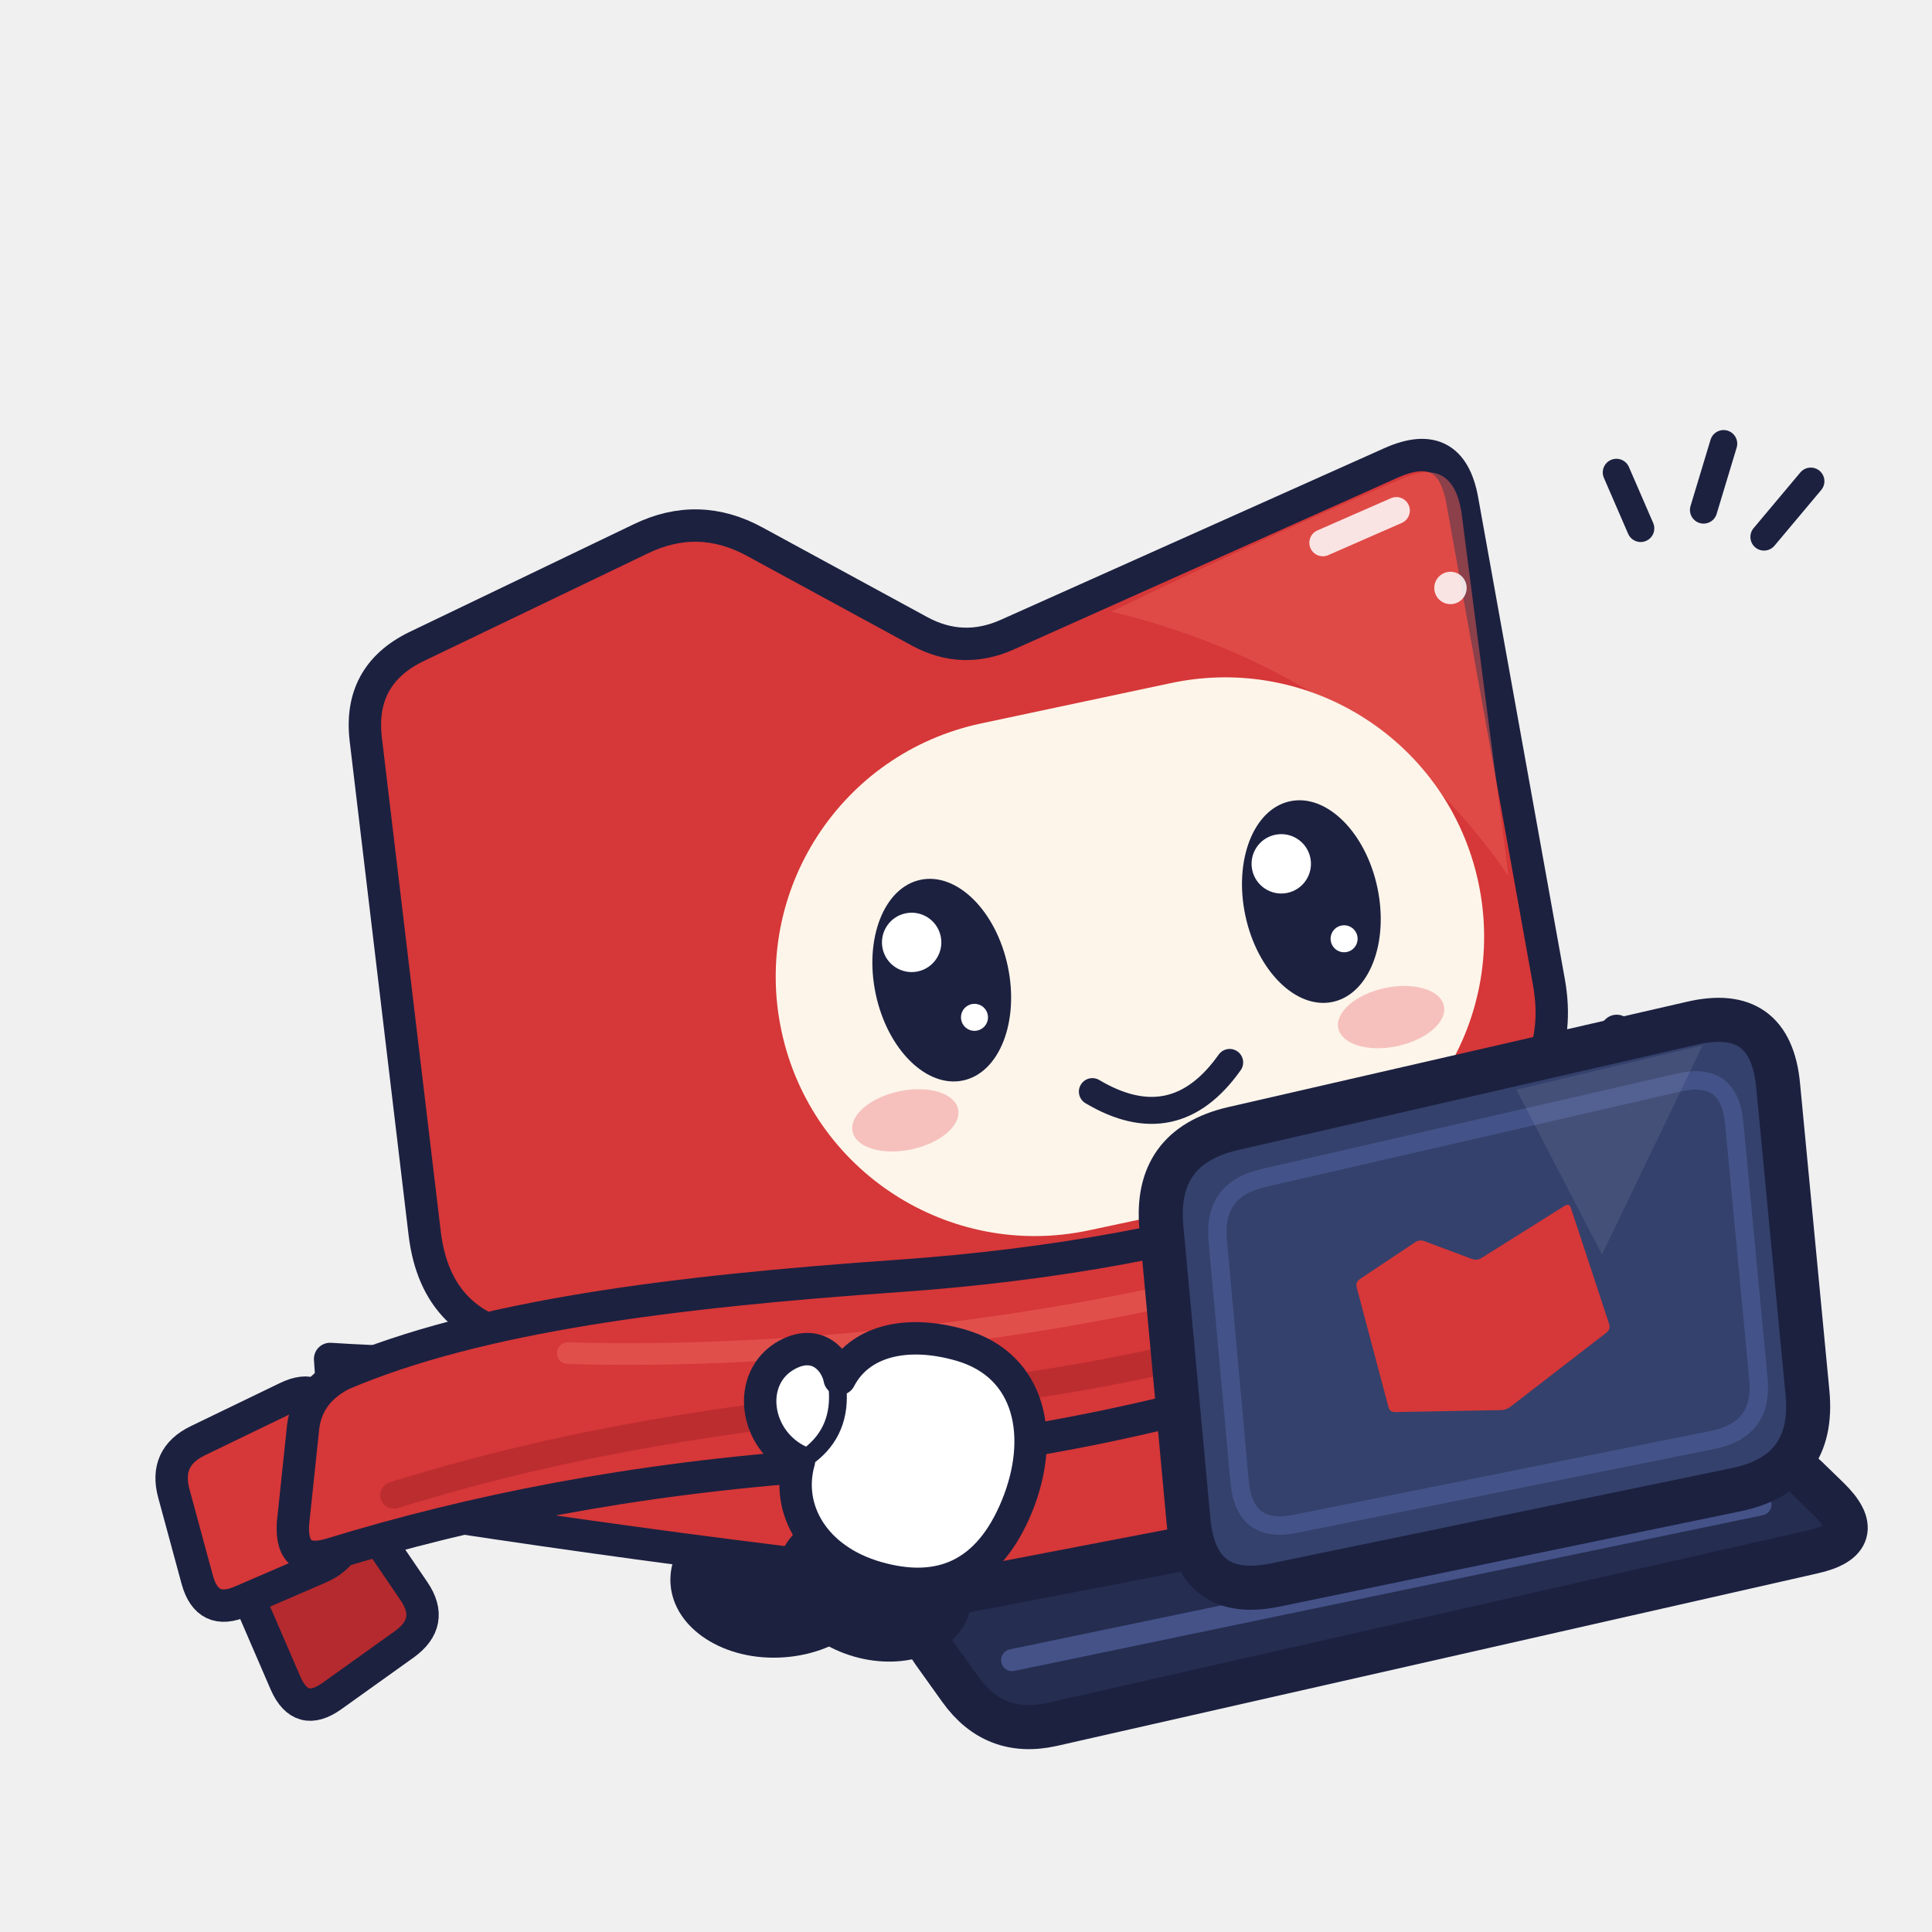
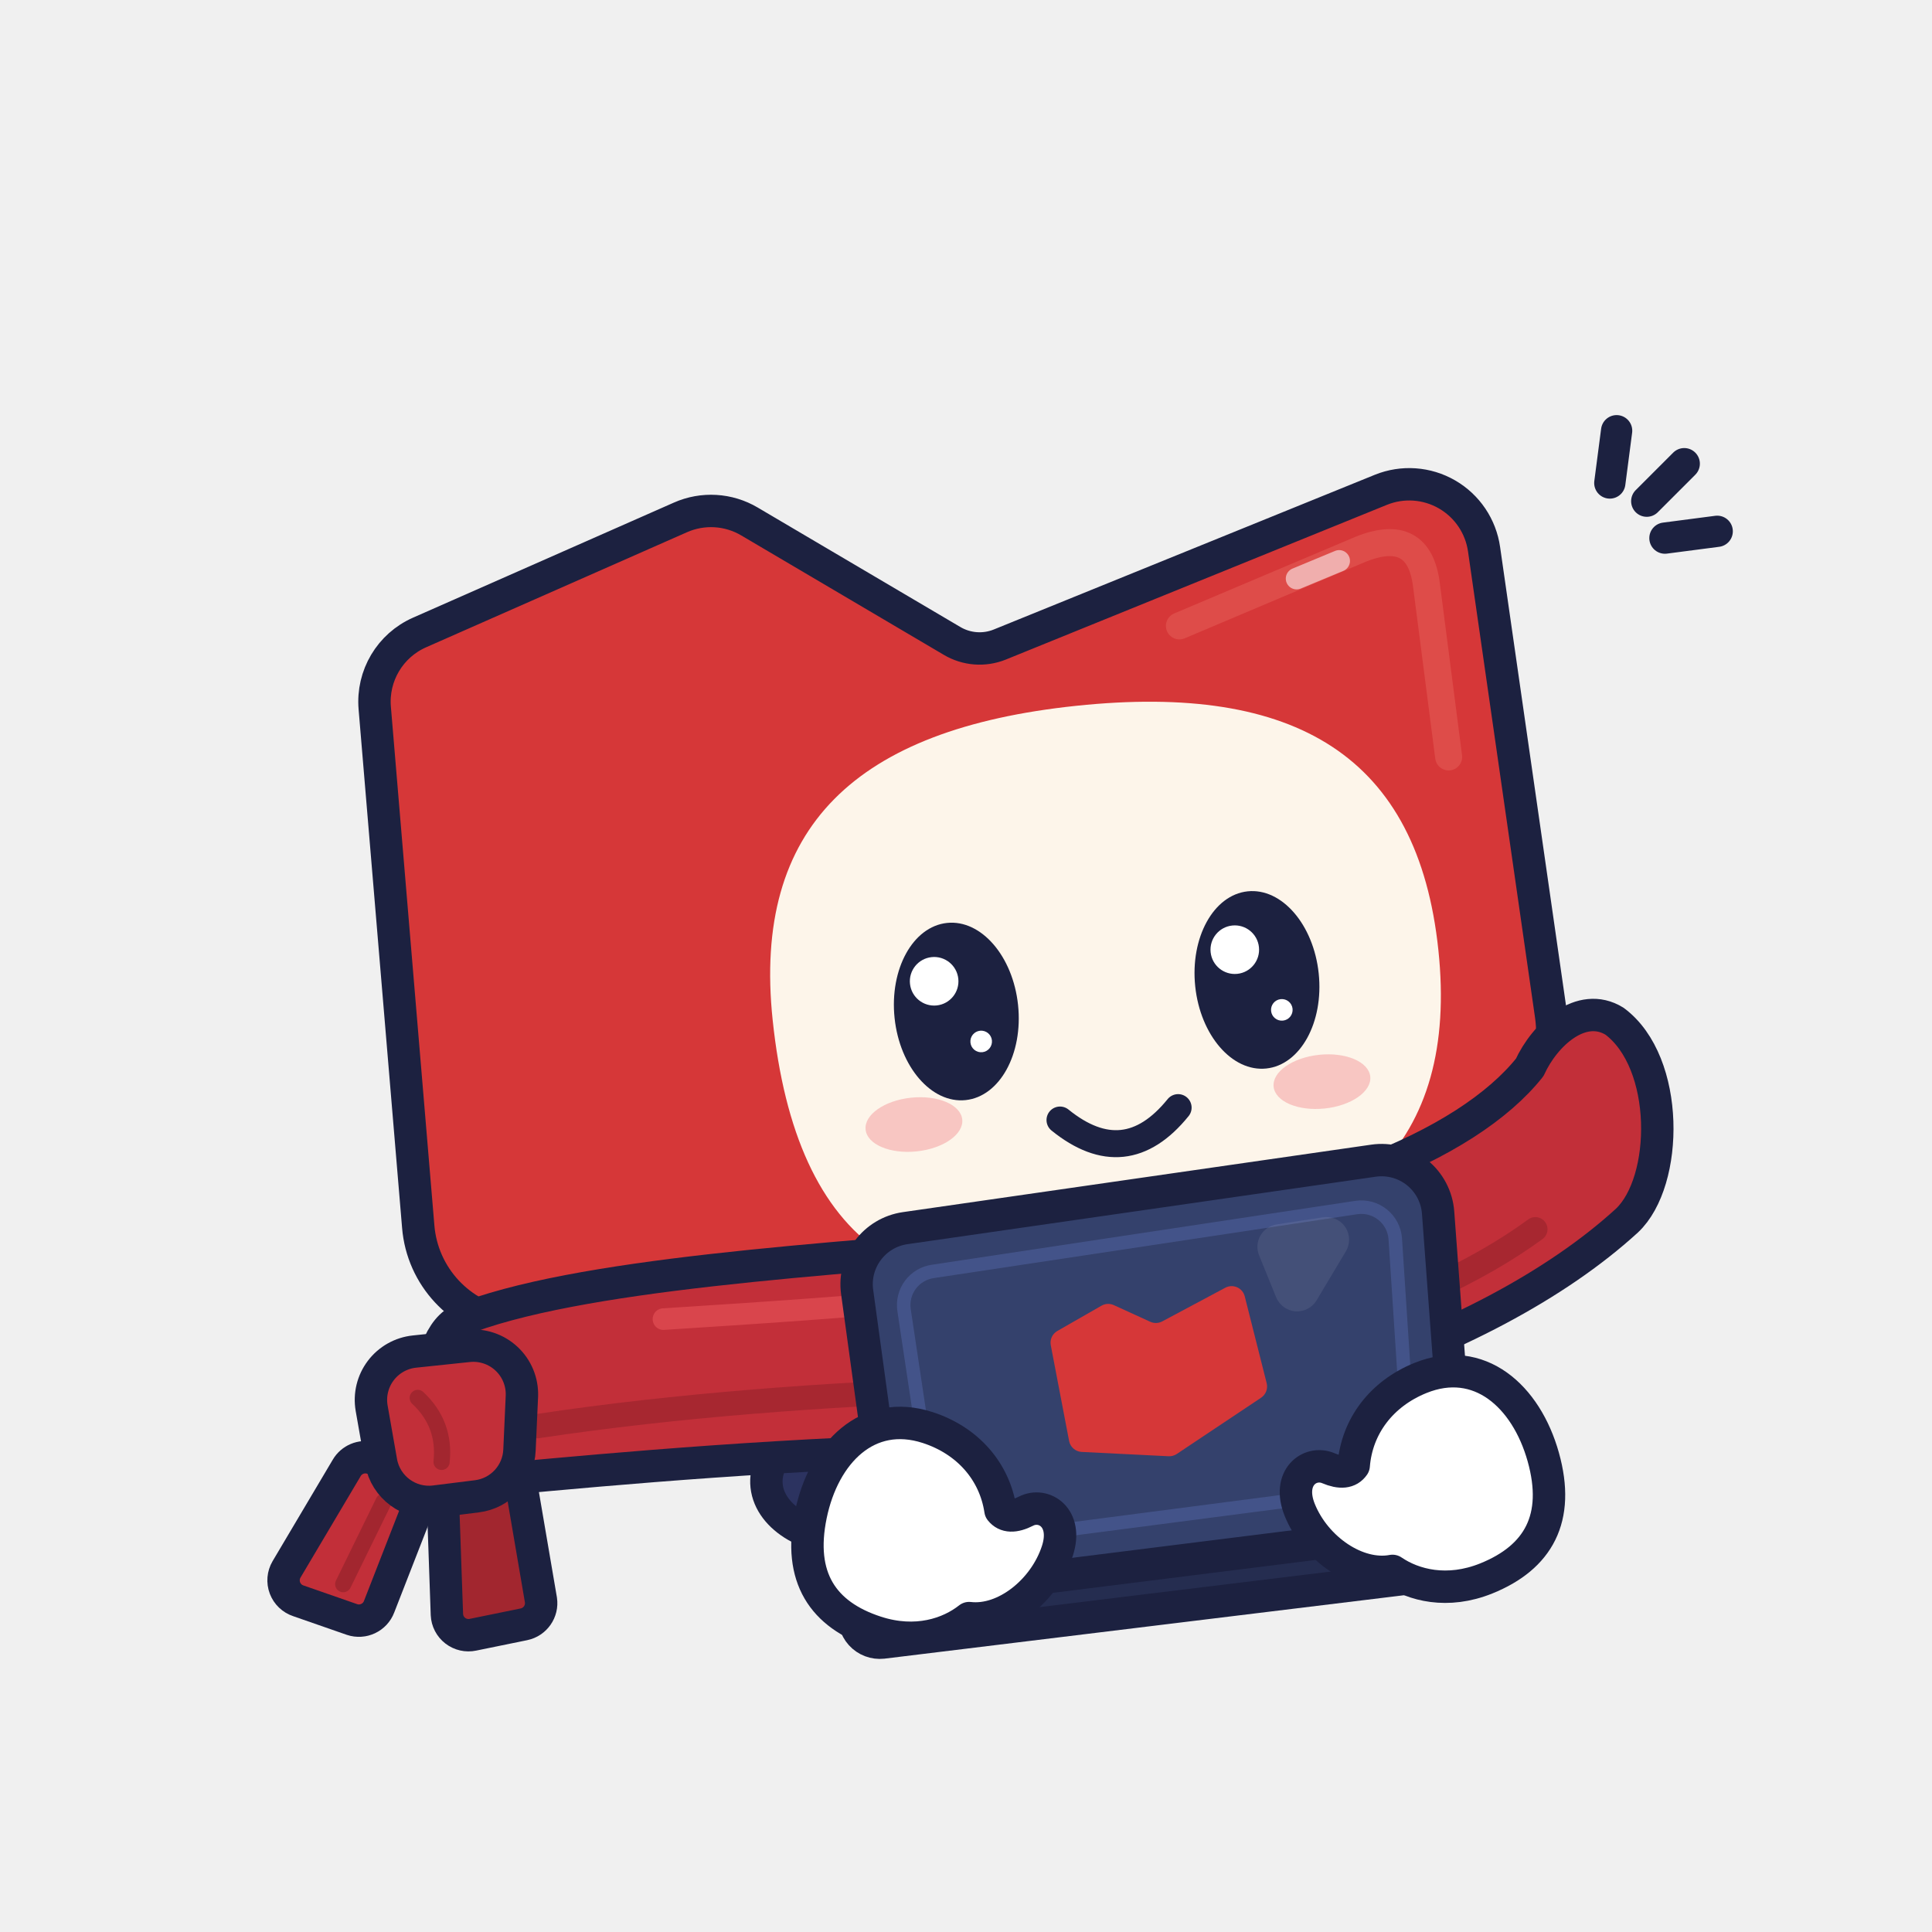
<svg xmlns="http://www.w3.org/2000/svg" viewBox="0 0 340 340" width="340" height="340">
-   <g transform="translate(170.0,178.0) rotate(-4) scale(0.95,0.95) translate(-108,-104)">
-     <ellipse cx="66" cy="206" rx="20" ry="15" fill="#1c2140" />
-     <ellipse cx="228" cy="156" rx="17" ry="17" fill="#1c2140" />
-     <path d="M-14,160 C60,170 150,158 228,132 Q234,140 232,150 C206,178 168,204 132,212 Q124,214 116,212 C76,206 20,194 -14,186 Z" fill="#d63738" stroke="#1c2140" stroke-width="6" stroke-linejoin="round" stroke-linecap="round" />
-     <path d="M-18.1,189.4 L-27.9,194.6 Q-34,198 -31.6,204.6 L-26.4,219.4 Q-24,226 -18.0,222.3 L-4.0,213.7 Q2,210 -1.5,204.0 L-8.5,192.0 Q-12,186 -18.1,189.4 Z" fill="#b52a2e" stroke="#1c2140" stroke-width="6" stroke-linejoin="round" stroke-linecap="round" />
-     <path d="M-22.5,166.6 L-39.5,173.4 Q-46,176 -44.6,182.9 L-41.4,199.1 Q-40,206 -33.4,203.6 L-18.6,198.4 Q-12,196 -12.9,189.1 L-15.1,170.9 Q-16,164 -22.5,166.6 Z" fill="#d63738" stroke="#1c2140" stroke-width="6" stroke-linejoin="round" stroke-linecap="round" />
-     <path d="M11.1,29.5 L53.9,12.5 Q65,8 75.1,14.5 L104.4,33.2 Q112,38 120.5,34.9 L193.7,8.1 Q205,4 206.3,15.9 L216.1,106.1 Q218,124 201.8,131.8 L131.6,165.6 Q110,176 86.4,171.5 L23.7,159.4 Q6,156 5.1,138.0 L0.6,46.0 Q0,34 11.1,29.5 Z" fill="#d63738" stroke="#1c2140" stroke-width="6" stroke-linejoin="round" stroke-linecap="round" />
-     <path d="M140,32 Q170,20 196,11 Q205,8 206,18 L210,86 C196,62 172,42 140,32 Z" fill="#e65a52" opacity=".55" />
-     <path d="M180,22 L194,17" stroke="#ffffff" stroke-width="5" stroke-linecap="round" opacity=".85" />
-     <circle cx="203" cy="32" r="3" fill="#ffffff" opacity=".85" />
-     <g transform="rotate(-8,139,96)">
-       <rect x="73" y="48" width="132" height="96" rx="48" fill="#fdf5ea" />
-       <ellipse cx="92" cy="117" rx="10" ry="5.5" fill="#e8606a" opacity=".35" />
-       <ellipse cx="184" cy="117" rx="10" ry="5.5" fill="#e8606a" opacity=".35" />
-       <ellipse cx="104" cy="93" rx="12.5" ry="19" fill="#1c2140" />
-       <circle cx="100" cy="85" r="5.5" fill="#ffffff" />
-       <circle cx="108.5" cy="101" r="2.5" fill="#ffffff" />
-       <ellipse cx="174" cy="93" rx="12.5" ry="19" fill="#1c2140" />
-       <circle cx="170" cy="85" r="5.5" fill="#ffffff" />
-       <circle cx="178.5" cy="101" r="2.5" fill="#ffffff" />
-       <path d="M127,119 Q140,131 153,119" fill="none" stroke="#1c2140" stroke-width="5" stroke-linejoin="round" stroke-linecap="round" />
+   <g transform="translate(170.0,178.0) rotate(-2) scale(0.95) translate(-108,-104)">
+     <ellipse cx="84" cy="190" rx="16" ry="11" fill="#2c3360" stroke="#1c2140" stroke-width="6.00" stroke-linejoin="round" stroke-linecap="round" />
+     <ellipse cx="154" cy="186" rx="16" ry="11" fill="#2c3360" stroke="#1c2140" stroke-width="6.00" stroke-linejoin="round" stroke-linecap="round" />
+     <path d="M11.4,185.5 L18.0,184.6 A4.0,4.0 0 0 1 22.5,188.0 L25.5,210.2 A4.0,4.0 0 0 1 22.2,214.6 L12.7,216.2 A4.0,4.0 0 0 1 8.0,212.3 L8.0,189.5 A4.0,4.0 0 0 1 11.4,185.5 Z" fill="#a2262f" stroke="#1c2140" stroke-width="6.00" stroke-linejoin="round" stroke-linecap="round" />
+     <path d="M-5.1,182.8 L1.6,184.8 A4.0,4.0 0 0 1 4.2,190.2 L-4.5,210.4 A4.0,4.0 0 0 1 -9.6,212.6 L-19.4,208.8 A4.0,4.0 0 0 1 -21.4,202.9 L-9.6,184.5 A4.0,4.0 0 0 1 -5.1,182.8 Z" fill="#c22f39" stroke="#1c2140" stroke-width="6.00" stroke-linejoin="round" stroke-linecap="round" />
+     <path d="M-3,191 L-11,206" fill="none" stroke="#a2262f" stroke-width="3" stroke-linecap="round" />
+     <path d="M9.3,30.3 L58.3,10.7 A14.0,14.0 0 0 1 71.1,11.9 L107.8,35.3 A10.0,10.0 0 0 0 116.6,36.3 L188.2,10.1 A14.0,14.0 0 0 1 206.9,21.8 L216.3,108.6 A22.0,22.0 0 0 1 204.0,130.7 L117.7,172.3 A26.0,26.0 0 0 1 101.6,174.4 L21.4,159.0 A20.0,20.0 0 0 1 5.2,140.3 L0.5,44.0 A14.0,14.0 0 0 1 9.3,30.3 Z" fill="#d63738" />
+     <path d="M150,34 L184,21 Q195,17 196,28 L199,60" fill="none" stroke="#e8665d" stroke-width="5" stroke-linecap="round" stroke-linejoin="round" opacity=".45" />
+     <path d="M172,26 L180,23" stroke="#ffffff" stroke-width="4" stroke-linecap="round" opacity=".55" />
+     <path d="M9.3,30.3 L58.3,10.7 A14.0,14.0 0 0 1 71.1,11.9 L107.8,35.3 A10.0,10.0 0 0 0 116.6,36.3 L188.2,10.1 A14.0,14.0 0 0 1 206.9,21.8 L216.3,108.6 A22.0,22.0 0 0 1 204.0,130.7 L117.7,172.3 A26.0,26.0 0 0 1 101.6,174.4 L21.4,159.0 A20.0,20.0 0 0 1 5.2,140.3 L0.5,44.0 A14.0,14.0 0 0 1 9.3,30.3 Z" fill="none" stroke="#1c2140" stroke-width="6.00" stroke-linejoin="round" stroke-linecap="round" />
+     <g transform="rotate(-4,134,100)">
+       <path d="M134,48 C175,48 196,64 196,100 C196,136 175,152 134,152 C92,160 72,142 72,100 C72,64 93,48 134,48 Z" fill="#fdf5ea" />
+       <ellipse cx="96" cy="122" rx="9" ry="5" fill="#ef7f86" opacity=".4" />
+       <ellipse cx="172" cy="122" rx="9" ry="5" fill="#ef7f86" opacity=".4" />
+       <ellipse cx="106" cy="102" rx="11.5" ry="16.5" fill="#1c2140" />
+       <circle cx="102.5" cy="96" r="4.5" fill="#ffffff" />
+       <circle cx="110" cy="108" r="2" fill="#ffffff" />
+       <ellipse cx="162" cy="102" rx="11.5" ry="16.5" fill="#1c2140" />
+       <circle cx="158.5" cy="96" r="4.5" fill="#ffffff" />
+       <circle cx="166" cy="108" r="2" fill="#ffffff" />
+       <path d="M123,124 Q134,135 145,124" fill="none" stroke="#1c2140" stroke-width="5.00" stroke-linejoin="round" stroke-linecap="round" />
    </g>
-     <path d="M228,116 C200,140 150,152 92,152 C50,152 14,154 -12,163 Q-19,166 -20,173 L-23,190 Q-24,198 -16,196 C10,190 40,186 76,186 C140,186 200,170 236,148 Q246,130 228,116 Z" fill="#d63738" stroke="#1c2140" stroke-width="6" stroke-linejoin="round" stroke-linecap="round" />
-     <path d="M-4,186 C30,178 60,176 92,175 C150,174 200,160 228,141" fill="none" stroke="#b52a2e" stroke-width="5" stroke-linecap="round" opacity=".8" />
-     <path d="M30,162 C70,166 120,164 160,156" fill="none" stroke="#e65a52" stroke-width="4" stroke-linecap="round" opacity=".7" />
-     <g transform="translate(194,176) rotate(-5) scale(1.36)">
-       <path d="M-72.0,19.7 L32.0,16.3 Q40,16 44.8,22.4 L47.2,25.6 Q52,32 44.0,32.5 L-62.0,39.5 Q-70,40 -73.6,32.8 L-76.4,27.2 Q-80,20 -72.0,19.7 Z" fill="#252d50" stroke="#1c2140" stroke-width="6" stroke-linejoin="round" stroke-linecap="round" />
-       <path d="M-66,30 L38,25" stroke="#5163a0" stroke-width="3" stroke-linecap="round" opacity=".7" />
-       <path d="M-25.0,-36.8 L39.0,-41.2 Q50,-42 49.3,-31.0 L46.7,11.0 Q46,22 35.0,22.5 L-29.0,25.5 Q-40,26 -39.3,15.0 L-36.7,-25.0 Q-36,-36 -25.0,-36.8 Z" fill="#34416c" stroke="#1c2140" stroke-width="6" stroke-linejoin="round" stroke-linecap="round" />
-       <path d="M-22.0,-29.5 L36.0,-33.5 Q43,-34 42.6,-27.0 L40.4,8.0 Q40,15 33.0,15.3 L-25.0,17.7 Q-32,18 -31.6,11.0 L-29.4,-22.0 Q-29,-29 -22.0,-29.5 Z" fill="none" stroke="#5163a0" stroke-width="2.5" opacity=".55" />
-       <path d="M14,-36 L40,-38 L22,-12 Z" fill="#ffffff" opacity=".08" />
-       <path transform="translate(5,-6) rotate(-3) scale(0.15) translate(-109,-90)" d="M4.6,32.1 L60.4,9.9 Q65,8 69.2,10.7 L107.8,35.3 Q112,38 116.7,36.3 L200.3,5.7 Q205,4 205.5,9.0 L217.5,119.0 Q218,124 213.5,126.2 L114.5,173.8 Q110,176 105.1,175.1 L10.9,156.9 Q6,156 5.8,151.0 L0.2,39.0 Q0,34 4.6,32.1 Z" fill="#d63738" />
+     <path d="M212,118 C200,132 170,144 120,147 C80,149 34,150 12,158 C4,162 4,186 12,188 C30,187 60,185 96,185 C150,185 202,170 229,147 C237,140 238,118 228,110 C222,106 215,112 212,118 Z" fill="#c22f39" stroke="#1c2140" stroke-width="6.00" stroke-linejoin="round" stroke-linecap="round" />
+     <path d="M26,178 C52,175 80,174 104,174 C150,174 190,163 212,148" fill="none" stroke="#a2262f" stroke-width="4.5" stroke-linecap="round" opacity=".85" />
+     <path d="M50,159 C84,158 120,157 156,151" fill="none" stroke="#d9454c" stroke-width="4" stroke-linecap="round" />
+     <path d="M3.7,163.4 L13.7,162.7 A9.0,9.0 0 0 1 23.3,172.3 L22.5,182.3 A9.0,9.0 0 0 1 14.3,190.6 L6.5,191.3 A9.0,9.0 0 0 1 -3.2,183.6 L-4.6,173.6 A9.0,9.0 0 0 1 3.7,163.4 Z" fill="#c22f39" stroke="#1c2140" stroke-width="6.00" stroke-linejoin="round" stroke-linecap="round" />
+     <path d="M4,172 Q9,177 8,184" fill="none" stroke="#a2262f" stroke-width="3" stroke-linecap="round" />
+     <g transform="translate(144,206) rotate(-4) scale(1.05)">
+       <path d="M-52.5,-2.1 L52.3,-3.9 A5.0,5.0 0 0 1 57.2,-0.5 L58.0,2.0 A4.6,4.6 0 0 1 53.7,8.1 L-53.7,9.9 A4.5,4.5 0 0 1 -58.0,4.0 L-57.1,1.4 A5.0,5.0 0 0 1 -52.5,-2.1 Z" fill="#252d50" stroke="#1c2140" stroke-width="5.71" stroke-linejoin="round" stroke-linecap="round" />
+       <path d="M-42.1,-62.4 L41.3,-65.6 A10.0,10.0 0 0 1 51.7,-55.3 L50.3,-9.5 A10.0,10.0 0 0 1 40.5,0.2 L-40.1,1.8 A10.0,10.0 0 0 1 -50.3,-7.9 L-51.7,-52.1 A10.0,10.0 0 0 1 -42.1,-62.4 Z" fill="#34416c" stroke="#1c2140" stroke-width="5.71" stroke-linejoin="round" stroke-linecap="round" />
+       <path d="M-38.0,-54.3 L37.5,-57.7 A6.0,6.0 0 0 1 43.7,-51.5 L42.2,-13.6 A6.0,6.0 0 0 1 36.4,-7.9 L-36.1,-6.1 A6.0,6.0 0 0 1 -42.2,-11.9 L-43.8,-48.0 A6.0,6.0 0 0 1 -38.0,-54.3 Z" fill="none" stroke="#5163a0" stroke-width="2.38" opacity=".55" />
+       <path d="M23.1,-56.2 L31.4,-56.6 A4.0,4.0 0 0 1 34.8,-50.2 L28.8,-42.2 A4.0,4.0 0 0 1 21.7,-43.5 L19.5,-51.1 A4.0,4.0 0 0 1 23.1,-56.2 Z" fill="#ffffff" opacity=".08" />
+       <path transform="translate(0,-32) rotate(-2) scale(0.17) translate(-109,-90)" d="M9.3,30.3 L58.3,10.7 A14.0,14.0 0 0 1 71.1,11.9 L106.2,34.3 A14.0,14.0 0 0 0 118.5,35.6 L188.2,10.1 A14.0,14.0 0 0 1 206.9,21.8 L216.9,114.2 A14.0,14.0 0 0 1 209.1,128.3 L114.2,174.0 A14.0,14.0 0 0 1 105.5,175.1 L16.8,158.1 A14.0,14.0 0 0 1 5.5,145.0 L0.5,44.0 A14.0,14.0 0 0 1 9.3,30.3 Z" fill="#d63738" />
    </g>
-     <g transform="translate(92,186) rotate(20) scale(1.5225,1.5225)">
-       <ellipse cx="0" cy="16" rx="12" ry="9" fill="#1c2140" />
-       <path d="M2,-15 C11,-15 15,-7 14,2 C13,11 8,15 0,15 C-8,15 -13,10 -13,4 C-19,3 -22,-4 -18,-8 C-15,-11 -12,-9 -11,-7 C-10,-12 -5,-15 2,-15 Z" fill="#ffffff" stroke="#1c2140" stroke-width="3.941" stroke-linejoin="round" stroke-linecap="round" />
-       <path d="M-11,-6 Q-9,-1 -12,3" fill="none" stroke="#1c2140" stroke-width="2.167" stroke-linejoin="round" stroke-linecap="round" />
+     <g transform="translate(94,200) rotate(20) scale(-1.3,1.3)">
+       <path d="M2,-15 C11,-15 15,-7 14,2 C13,11 8,15 0,15 C-6,15 -10,12 -12,9 C-17,8 -21,2 -21,-4 C-21,-9 -17,-10 -15,-8 Q-13,-6 -11.5,-7 C-9,-12 -4,-15 2,-15 Z" fill="#ffffff" stroke="#1c2140" stroke-width="4.62" stroke-linejoin="round" stroke-linecap="round" />
+     </g>
+     <g transform="translate(194,194) rotate(-20) scale(1.3,1.3)">
+       <path d="M2,-15 C11,-15 15,-7 14,2 C13,11 8,15 0,15 C-6,15 -10,12 -12,9 C-17,8 -21,2 -21,-4 C-21,-9 -17,-10 -15,-8 Q-13,-6 -11.5,-7 C-9,-12 -4,-15 2,-15 Z" fill="#ffffff" stroke="#1c2140" stroke-width="4.62" stroke-linejoin="round" stroke-linecap="round" />
    </g>
  </g>
-   <g transform="translate(300,92) rotate(40) scale(0.8)" stroke="#1c2140" stroke-width="6" stroke-linejoin="round" stroke-linecap="round" fill="none">
-     <path d="M-22,4 L-10,10" />
-     <path d="M-8,-16 L-2,-2" />
-     <path d="M12,-22 L12,-6" />
+   <g fill="none" stroke="#1c2140" stroke-width="5.50" stroke-linejoin="round" stroke-linecap="round">
+     <path d="M283.3,85.0 L284.5,75.8" />
+     <path d="M289.8,88.2 L296.4,81.6" />
+     <path d="M293.0,94.7 L302.2,93.5" />
  </g>
</svg>
